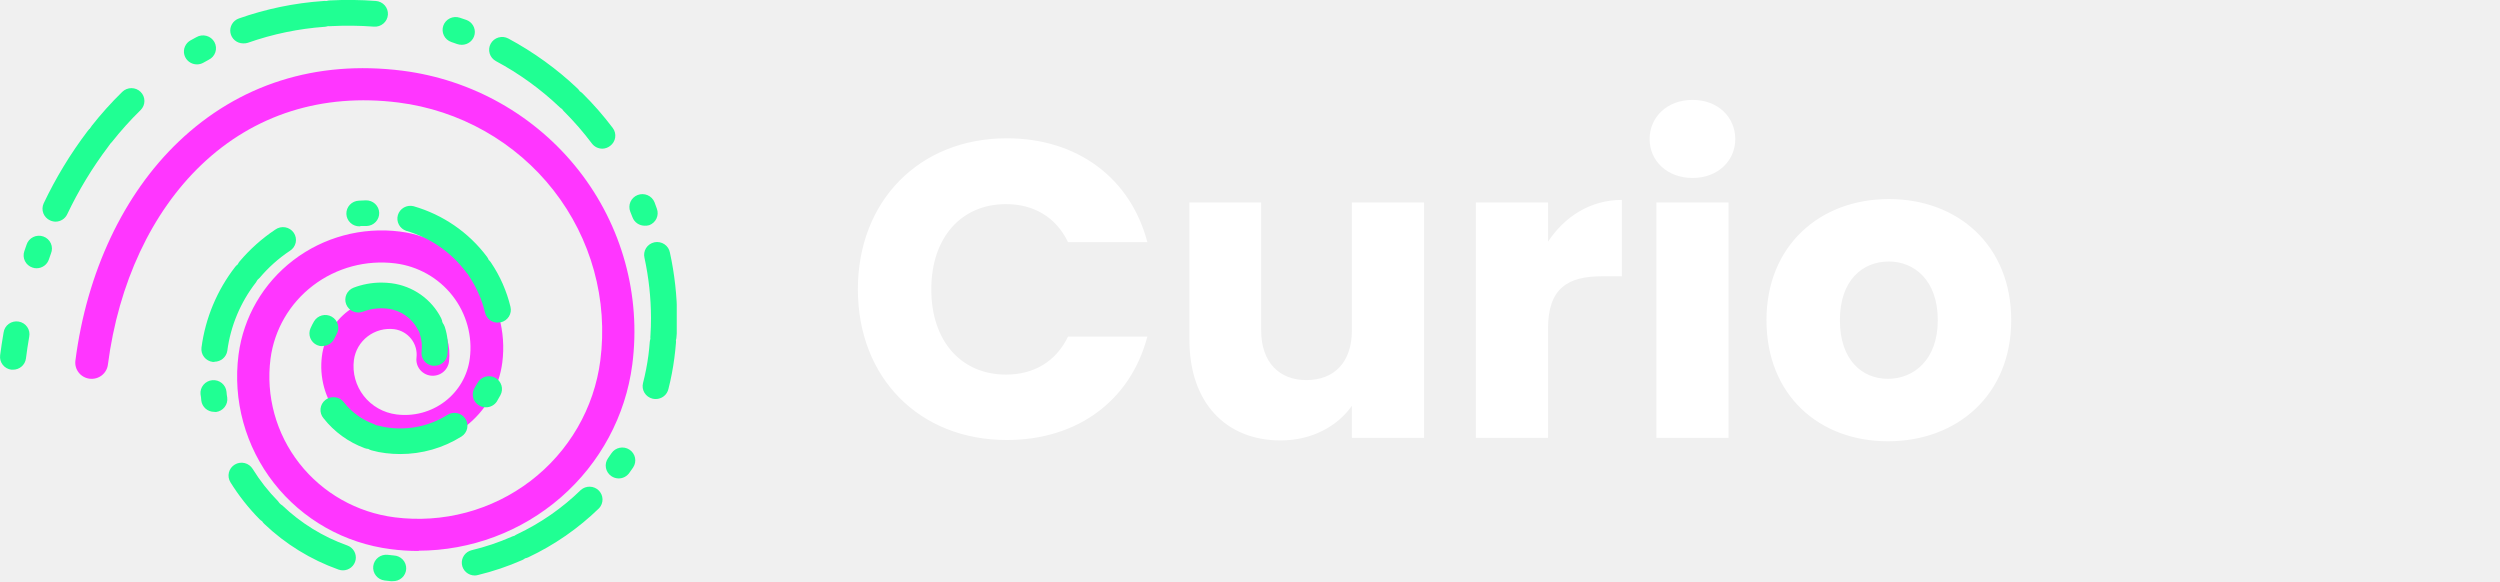
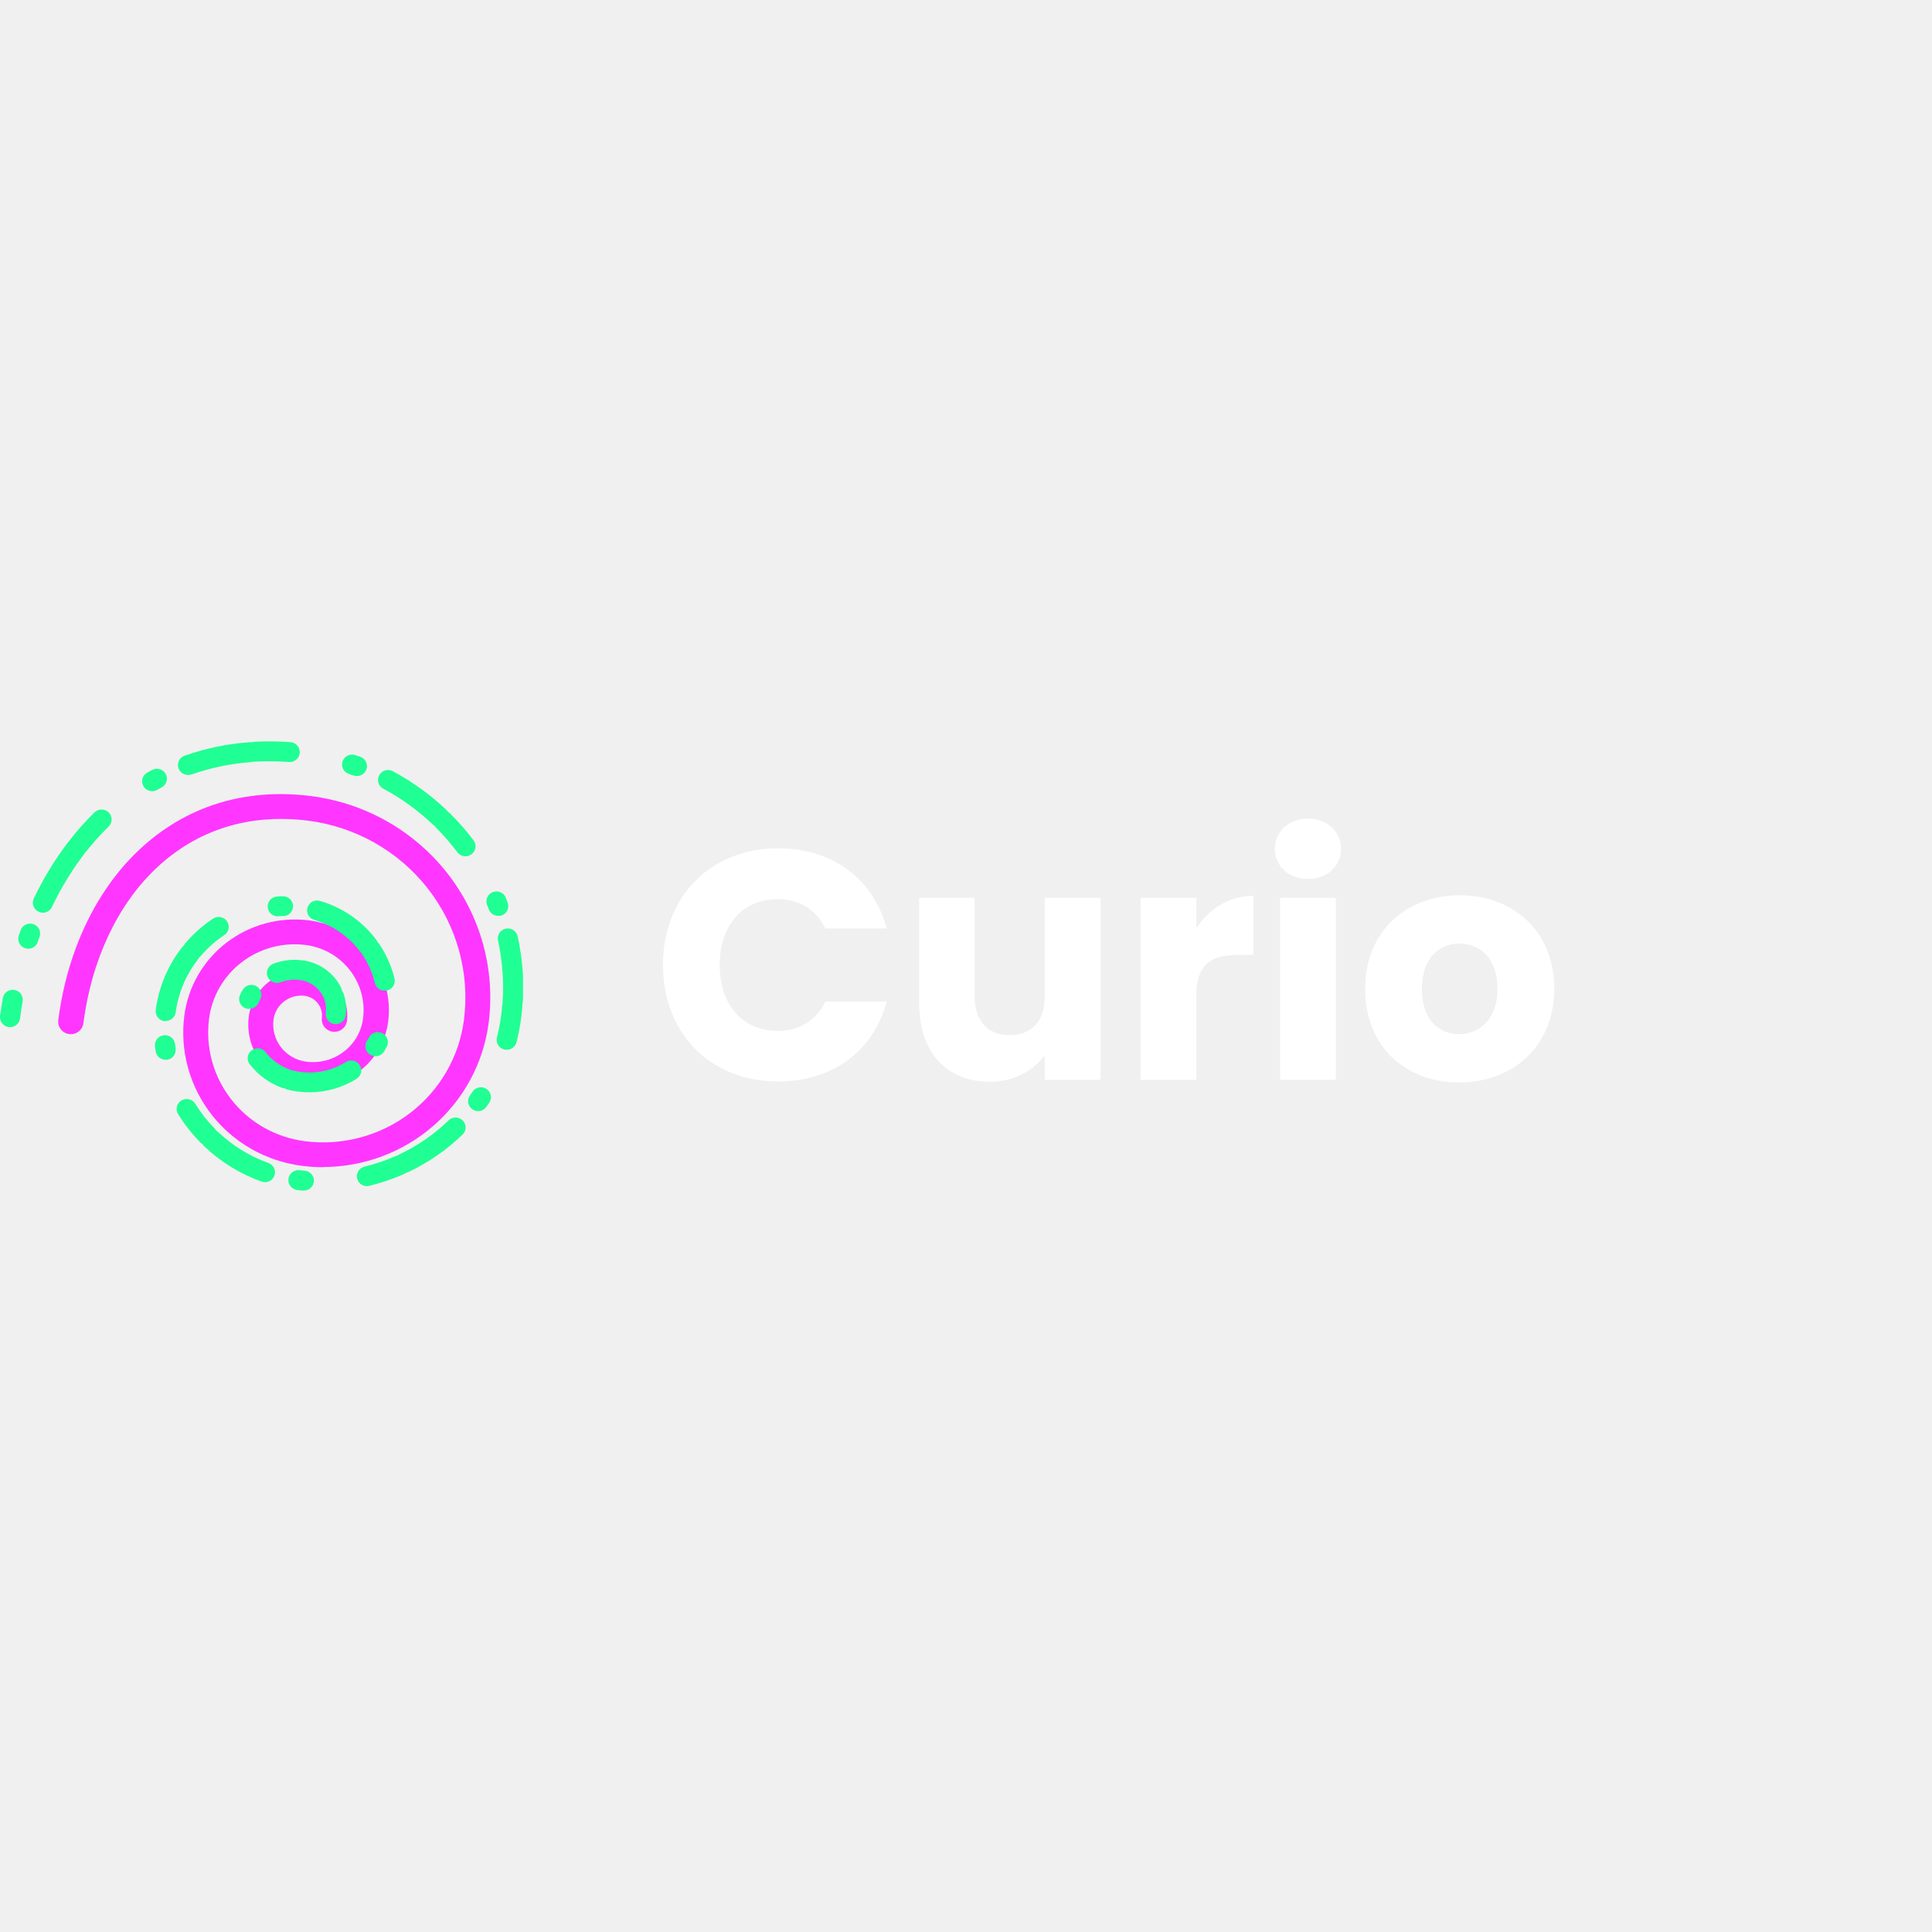
- <svg xmlns="http://www.w3.org/2000/svg" width="314" height="73" viewBox="0 0 314 73" fill="none">
-   <path d="M107.749 36.344C107.749 47.474 115.487 55.265 126.458 55.265C135.309 55.265 141.987 50.336 144.107 42.28H134.143C132.606 45.46 129.797 47.05 126.352 47.05C120.787 47.05 116.971 42.916 116.971 36.344C116.971 29.772 120.787 25.638 126.352 25.638C129.797 25.638 132.606 27.228 134.143 30.408H144.107C141.987 22.352 135.309 17.37 126.458 17.37C115.487 17.37 107.749 25.214 107.749 36.344ZM178.86 25.426H169.797V41.485C169.797 45.513 167.571 47.739 164.073 47.739C160.681 47.739 158.402 45.513 158.402 41.485V25.426H149.392V42.704C149.392 50.601 154.003 55.318 160.84 55.318C164.815 55.318 167.995 53.516 169.797 50.972V55H178.86V25.426ZM194.433 41.273C194.433 36.185 196.924 34.701 201.217 34.701H203.708V25.108C199.733 25.108 196.5 27.228 194.433 30.355V25.426H185.37V55H194.433V41.273ZM208.04 55H217.103V25.426H208.04V55ZM212.598 22.352C215.778 22.352 217.951 20.179 217.951 17.476C217.951 14.72 215.778 12.547 212.598 12.547C209.365 12.547 207.192 14.72 207.192 17.476C207.192 20.179 209.365 22.352 212.598 22.352ZM252.609 40.213C252.609 30.832 245.931 25.002 237.239 25.002C228.6 25.002 221.869 30.832 221.869 40.213C221.869 49.594 228.441 55.424 237.133 55.424C245.825 55.424 252.609 49.594 252.609 40.213ZM231.091 40.213C231.091 35.178 233.953 32.846 237.239 32.846C240.419 32.846 243.387 35.178 243.387 40.213C243.387 45.195 240.366 47.58 237.133 47.58C233.847 47.58 231.091 45.195 231.091 40.213Z" fill="white" />
-   <g clip-path="url(#clip0_121_9)">
+ <svg xmlns="http://www.w3.org/2000/svg" width="314.0" height="314.0" viewBox="0 0 314.0 314.0" fill="none">
+   <rect width="314.0" height="314.0" fill="none" />
+   <path d="M107.749 36.344C107.749 47.474 115.487 55.265 126.458 55.265C135.309 55.265 141.987 50.336 144.107 42.28H134.143C132.606 45.46 129.797 47.05 126.352 47.05C120.787 47.05 116.971 42.916 116.971 36.344C116.971 29.772 120.787 25.638 126.352 25.638C129.797 25.638 132.606 27.228 134.143 30.408H144.107C141.987 22.352 135.309 17.37 126.458 17.37C115.487 17.37 107.749 25.214 107.749 36.344ZM178.86 25.426H169.797V41.485C169.797 45.513 167.571 47.739 164.073 47.739C160.681 47.739 158.402 45.513 158.402 41.485V25.426H149.392V42.704C149.392 50.601 154.003 55.318 160.84 55.318C164.815 55.318 167.995 53.516 169.797 50.972V55H178.86V25.426ZM194.433 41.273C194.433 36.185 196.924 34.701 201.217 34.701H203.708V25.108C199.733 25.108 196.5 27.228 194.433 30.355V25.426H185.37V55H194.433V41.273ZM208.04 55H217.103V25.426H208.04V55ZM212.598 22.352C215.778 22.352 217.951 20.179 217.951 17.476C217.951 14.72 215.778 12.547 212.598 12.547C209.365 12.547 207.192 14.72 207.192 17.476C207.192 20.179 209.365 22.352 212.598 22.352ZM252.609 40.213C252.609 30.832 245.931 25.002 237.239 25.002C228.6 25.002 221.869 30.832 221.869 40.213C221.869 49.594 228.441 55.424 237.133 55.424C245.825 55.424 252.609 49.594 252.609 40.213ZM231.091 40.213C231.091 35.178 233.953 32.846 237.239 32.846C240.419 32.846 243.387 35.178 243.387 40.213C243.387 45.195 240.366 47.58 237.133 47.58C233.847 47.58 231.091 45.195 231.091 40.213Z" fill="white" transform="translate(0.0,120.5)" />
+   <g clip-path="url(#clip0_121_9)" transform="translate(0.0,120.5)">
    <path d="M52.59 69.202C51.422 69.203 50.255 69.128 49.096 68.977C46.215 68.613 43.434 67.693 40.913 66.268C38.392 64.843 36.18 62.942 34.403 60.672C32.626 58.403 31.319 55.81 30.557 53.042C29.794 50.274 29.592 47.384 29.961 44.538C30.577 39.839 33.056 35.573 36.853 32.675C40.649 29.778 45.455 28.486 50.215 29.082C54.129 29.581 57.682 31.593 60.096 34.676C62.51 37.76 63.586 41.664 63.089 45.53C62.884 47.115 62.365 48.645 61.562 50.031C60.758 51.418 59.686 52.635 58.406 53.612C57.127 54.589 55.664 55.307 54.103 55.726C52.542 56.145 50.913 56.256 49.308 56.052C47.972 55.884 46.682 55.457 45.512 54.796C44.343 54.135 43.317 53.253 42.492 52.2C41.668 51.148 41.062 49.945 40.709 48.66C40.356 47.376 40.263 46.036 40.434 44.716C40.578 43.607 40.941 42.537 41.503 41.567C42.065 40.597 42.815 39.745 43.71 39.062C44.606 38.378 45.629 37.875 46.721 37.583C47.813 37.29 48.953 37.212 50.076 37.355C51.991 37.608 53.728 38.596 54.91 40.105C56.093 41.614 56.626 43.523 56.395 45.417C56.361 45.682 56.275 45.938 56.141 46.169C56.007 46.401 55.828 46.605 55.615 46.768C55.401 46.932 55.157 47.052 54.897 47.123C54.636 47.193 54.364 47.212 54.096 47.179C53.828 47.146 53.57 47.061 53.335 46.928C53.1 46.796 52.894 46.62 52.729 46.409C52.563 46.198 52.441 45.957 52.37 45.7C52.298 45.443 52.279 45.174 52.313 44.909C52.41 44.073 52.173 43.232 51.651 42.566C51.13 41.9 50.365 41.462 49.521 41.346C48.328 41.199 47.126 41.525 46.176 42.252C45.226 42.979 44.606 44.047 44.451 45.224C44.348 46.019 44.405 46.827 44.618 47.6C44.831 48.374 45.196 49.098 45.692 49.732C46.189 50.367 46.807 50.898 47.511 51.296C48.216 51.694 48.993 51.952 49.798 52.053C50.87 52.19 51.959 52.116 53.003 51.837C54.047 51.557 55.024 51.077 55.879 50.424C56.735 49.771 57.451 48.958 57.988 48.031C58.525 47.104 58.871 46.082 59.007 45.022C59.368 42.215 58.586 39.381 56.834 37.142C55.081 34.904 52.501 33.443 49.66 33.081C45.973 32.62 42.252 33.621 39.312 35.866C36.372 38.11 34.453 41.415 33.977 45.054C33.373 49.739 34.678 54.469 37.603 58.205C40.528 61.94 44.835 64.376 49.578 64.978C52.583 65.361 55.636 65.155 58.56 64.373C61.485 63.59 64.225 62.245 66.623 60.416C69.022 58.587 71.031 56.308 72.537 53.711C74.043 51.114 75.016 48.249 75.4 45.28C75.888 41.508 75.62 37.677 74.61 34.007C73.6 30.337 71.868 26.899 69.513 23.89C67.157 20.881 64.225 18.36 60.883 16.47C57.541 14.58 53.855 13.359 50.035 12.876C40.483 11.675 31.928 14.376 25.307 20.689C19.046 26.655 14.874 35.581 13.552 45.804C13.518 46.069 13.432 46.325 13.298 46.556C13.164 46.788 12.985 46.992 12.772 47.155C12.559 47.319 12.315 47.439 12.054 47.51C11.794 47.58 11.521 47.599 11.254 47.566C10.986 47.533 10.727 47.448 10.492 47.315C10.257 47.183 10.051 47.007 9.886 46.796C9.72 46.585 9.598 46.344 9.527 46.087C9.455 45.83 9.436 45.561 9.47 45.296C10.907 34.162 15.519 24.39 22.434 17.794C29.985 10.594 39.692 7.514 50.517 8.877C59.304 9.989 67.285 14.502 72.704 21.423C78.123 28.345 80.537 37.109 79.416 45.788C78.572 52.24 75.383 58.169 70.442 62.471C65.5 66.772 59.144 69.153 52.558 69.17L52.59 69.202Z" fill="#FF36FF" />
    <path d="M1.641 46.433H1.429C1.216 46.406 1.01 46.338 0.824 46.233C0.638 46.128 0.475 45.987 0.343 45.819C0.212 45.652 0.116 45.46 0.06 45.255C0.004 45.051 -0.011 44.837 0.016 44.627C0.139 43.676 0.286 42.708 0.449 41.773C0.477 41.557 0.549 41.349 0.66 41.162C0.771 40.974 0.92 40.811 1.097 40.682C1.273 40.552 1.475 40.459 1.689 40.409C1.903 40.358 2.125 40.351 2.342 40.388C2.559 40.424 2.767 40.503 2.952 40.621C3.137 40.739 3.296 40.892 3.42 41.072C3.543 41.252 3.629 41.454 3.671 41.668C3.713 41.881 3.711 42.101 3.666 42.313C3.51 43.208 3.372 44.127 3.257 45.038C3.204 45.425 3.011 45.779 2.714 46.035C2.417 46.291 2.036 46.433 1.641 46.433Z" fill="#20FF93" />
    <path d="M4.604 33.694C4.423 33.697 4.243 33.667 4.074 33.605C3.87 33.537 3.683 33.43 3.521 33.29C3.36 33.151 3.228 32.981 3.133 32.791C3.039 32.6 2.983 32.394 2.969 32.182C2.955 31.97 2.984 31.758 3.053 31.558C3.143 31.299 3.233 31.05 3.331 30.751C3.395 30.542 3.502 30.348 3.644 30.181C3.787 30.014 3.962 29.877 4.16 29.779C4.358 29.681 4.573 29.623 4.794 29.61C5.015 29.597 5.236 29.628 5.445 29.702C5.653 29.776 5.844 29.891 6.006 30.04C6.168 30.189 6.297 30.369 6.387 30.569C6.476 30.768 6.523 30.984 6.526 31.203C6.528 31.421 6.485 31.638 6.4 31.84L6.147 32.565C6.044 32.89 5.839 33.175 5.561 33.377C5.284 33.58 4.949 33.691 4.604 33.694V33.694ZM6.996 27.841C6.756 27.84 6.519 27.788 6.302 27.687C6.105 27.6 5.928 27.476 5.78 27.32C5.632 27.165 5.517 26.983 5.441 26.783C5.365 26.584 5.33 26.372 5.338 26.159C5.346 25.946 5.396 25.736 5.486 25.543C7.005 22.342 8.851 19.302 10.996 16.472C11.119 16.288 11.278 16.131 11.465 16.01C11.652 15.889 11.861 15.807 12.081 15.77C12.301 15.732 12.526 15.739 12.743 15.791C12.96 15.842 13.164 15.937 13.342 16.07C13.52 16.202 13.669 16.369 13.78 16.561C13.89 16.752 13.959 16.964 13.984 17.183C14.008 17.402 13.986 17.624 13.92 17.834C13.854 18.045 13.746 18.24 13.601 18.407C11.595 21.063 9.866 23.913 8.441 26.913C8.312 27.186 8.108 27.417 7.853 27.581C7.597 27.744 7.301 27.834 6.996 27.841Z" fill="#20FF93" />
    <path d="M49.308 73H49.129L48.312 72.911C47.88 72.859 47.485 72.639 47.217 72.299C46.948 71.96 46.827 71.529 46.88 71.101C46.933 70.674 47.156 70.284 47.499 70.019C47.843 69.754 48.279 69.634 48.712 69.686L49.464 69.767C49.897 69.787 50.304 69.977 50.595 70.293C50.887 70.61 51.039 71.028 51.019 71.456C50.998 71.884 50.806 72.286 50.486 72.574C50.165 72.862 49.742 73.012 49.308 72.992V73ZM59.619 72.282C59.222 72.279 58.839 72.133 58.543 71.871C58.247 71.61 58.058 71.251 58.011 70.861C57.964 70.471 58.062 70.078 58.288 69.755C58.513 69.432 58.85 69.201 59.236 69.106C60.954 68.694 62.632 68.13 64.248 67.421C64.362 67.365 64.483 67.324 64.607 67.3C64.709 67.224 64.818 67.159 64.934 67.106C67.901 65.706 70.611 63.825 72.95 61.543C73.261 61.265 73.669 61.117 74.088 61.128C74.507 61.139 74.905 61.308 75.201 61.602C75.497 61.895 75.667 62.289 75.677 62.703C75.686 63.117 75.535 63.518 75.253 63.825C72.653 66.359 69.643 68.447 66.346 70.001C66.218 70.058 66.084 70.101 65.946 70.13C65.836 70.217 65.716 70.29 65.587 70.347C63.791 71.136 61.928 71.765 60.019 72.226C59.889 72.261 59.754 72.28 59.619 72.282V72.282ZM43.08 71.637C42.89 71.636 42.703 71.603 42.524 71.541C39.038 70.301 35.857 68.344 33.193 65.8C33.088 65.703 32.998 65.592 32.924 65.469C32.802 65.395 32.689 65.305 32.589 65.203C31.202 63.797 29.978 62.242 28.94 60.567C28.715 60.202 28.646 59.763 28.749 59.347C28.851 58.931 29.117 58.572 29.487 58.35C29.857 58.128 30.302 58.06 30.723 58.161C31.144 58.262 31.507 58.525 31.732 58.89C32.641 60.361 33.715 61.727 34.932 62.962C35.06 63.174 35.24 63.352 35.455 63.478C37.785 65.707 40.567 67.422 43.618 68.509C43.979 68.638 44.282 68.889 44.474 69.217C44.667 69.545 44.736 69.93 44.67 70.303C44.603 70.677 44.406 71.015 44.112 71.259C43.819 71.503 43.447 71.637 43.063 71.637H43.08ZM77.702 60.092C77.368 60.088 77.043 59.984 76.771 59.793C76.418 59.548 76.177 59.174 76.102 58.754C76.027 58.334 76.124 57.902 76.371 57.552L76.796 56.931C77.035 56.574 77.408 56.325 77.833 56.24C78.257 56.154 78.699 56.239 79.061 56.475C79.422 56.712 79.674 57.08 79.761 57.5C79.847 57.919 79.761 58.356 79.522 58.713C79.367 58.947 79.204 59.172 79.04 59.398C78.891 59.612 78.69 59.786 78.457 59.907C78.224 60.028 77.965 60.091 77.702 60.092V60.092ZM50.272 57.028C49.658 57.03 49.044 56.992 48.435 56.915C47.842 56.846 47.255 56.73 46.68 56.568C46.529 56.528 46.386 56.465 46.255 56.383C46.099 56.375 45.944 56.342 45.798 56.286C43.759 55.533 41.973 54.235 40.639 52.537C40.496 52.371 40.389 52.179 40.324 51.971C40.259 51.764 40.237 51.545 40.26 51.329C40.282 51.113 40.349 50.904 40.455 50.714C40.562 50.524 40.706 50.357 40.879 50.223C41.052 50.089 41.251 49.992 41.464 49.936C41.676 49.88 41.898 49.867 42.116 49.898C42.334 49.929 42.543 50.002 42.731 50.115C42.919 50.228 43.082 50.377 43.21 50.553C44.176 51.783 45.471 52.722 46.949 53.262C47.054 53.303 47.155 53.351 47.251 53.407C47.365 53.418 47.477 53.44 47.586 53.472C48 53.589 48.423 53.672 48.851 53.722C51.416 54.052 54.017 53.481 56.199 52.109C56.563 51.879 57.006 51.8 57.429 51.892C57.853 51.983 58.222 52.237 58.456 52.597C58.69 52.958 58.769 53.395 58.676 53.813C58.584 54.231 58.327 54.596 57.962 54.827C55.663 56.268 52.995 57.032 50.272 57.028ZM26.916 51.73C26.516 51.734 26.129 51.592 25.828 51.332C25.527 51.072 25.333 50.711 25.283 50.319C25.283 50.045 25.218 49.763 25.185 49.513C25.145 49.086 25.278 48.66 25.556 48.329C25.834 47.999 26.233 47.791 26.666 47.752C27.1 47.712 27.531 47.844 27.865 48.118C28.2 48.393 28.41 48.787 28.45 49.215C28.45 49.457 28.508 49.699 28.54 49.941C28.568 50.151 28.553 50.364 28.497 50.569C28.441 50.773 28.344 50.965 28.213 51.133C28.082 51.3 27.919 51.441 27.732 51.546C27.546 51.652 27.341 51.72 27.128 51.747L26.916 51.73ZM61.007 51.158C60.7 51.157 60.401 51.07 60.142 50.908C59.96 50.795 59.802 50.648 59.678 50.476C59.554 50.303 59.465 50.108 59.417 49.901C59.37 49.694 59.364 49.48 59.4 49.271C59.436 49.062 59.513 48.862 59.627 48.683C59.75 48.489 59.864 48.296 59.978 48.094C60.081 47.908 60.219 47.743 60.386 47.61C60.553 47.476 60.745 47.377 60.95 47.316C61.156 47.256 61.372 47.236 61.586 47.258C61.799 47.281 62.006 47.344 62.195 47.445C62.383 47.546 62.55 47.683 62.685 47.848C62.82 48.013 62.921 48.202 62.982 48.405C63.043 48.608 63.063 48.822 63.041 49.032C63.019 49.243 62.954 49.448 62.852 49.634C62.705 49.892 62.55 50.15 62.395 50.44C62.243 50.665 62.036 50.849 61.794 50.974C61.551 51.1 61.281 51.163 61.007 51.158ZM82.347 50.118C82.212 50.118 82.078 50.102 81.947 50.07C81.739 50.018 81.543 49.926 81.371 49.8C81.199 49.673 81.054 49.514 80.944 49.332C80.834 49.15 80.761 48.949 80.73 48.739C80.699 48.529 80.71 48.316 80.763 48.11C81.059 46.961 81.286 45.795 81.441 44.619C81.511 44.082 81.569 43.517 81.612 42.926C81.627 42.8 81.654 42.676 81.694 42.555C81.677 42.429 81.677 42.302 81.694 42.176C81.743 41.426 81.767 40.668 81.767 39.919C81.758 37.393 81.484 34.874 80.951 32.404C80.897 32.194 80.887 31.975 80.921 31.761C80.955 31.546 81.032 31.341 81.148 31.157C81.264 30.973 81.417 30.814 81.597 30.689C81.777 30.565 81.98 30.477 82.195 30.432C82.41 30.387 82.632 30.386 82.847 30.427C83.063 30.469 83.267 30.553 83.449 30.674C83.631 30.796 83.786 30.953 83.906 31.135C84.025 31.317 84.105 31.521 84.143 31.735C84.728 34.417 85.032 37.151 85.049 39.894C85.049 40.701 85.049 41.507 84.967 42.313C84.96 42.453 84.936 42.591 84.894 42.724C84.915 42.861 84.915 42.999 84.894 43.136C84.845 43.748 84.78 44.361 84.698 44.974C84.529 46.28 84.281 47.575 83.955 48.852C83.874 49.213 83.671 49.536 83.378 49.767C83.085 49.997 82.721 50.121 82.347 50.118V50.118ZM26.932 45.458H26.72C26.507 45.431 26.301 45.363 26.115 45.257C25.929 45.152 25.766 45.011 25.634 44.844C25.503 44.676 25.407 44.484 25.351 44.28C25.295 44.075 25.28 43.862 25.307 43.652C25.795 39.959 27.259 36.457 29.552 33.501C29.643 33.389 29.747 33.289 29.863 33.202C29.923 33.068 30.003 32.943 30.099 32.831C31.393 31.3 32.9 29.957 34.573 28.84C34.75 28.711 34.952 28.619 35.166 28.569C35.38 28.519 35.602 28.512 35.819 28.549C36.035 28.586 36.243 28.665 36.427 28.783C36.612 28.901 36.771 29.054 36.894 29.234C37.018 29.414 37.103 29.617 37.145 29.83C37.187 30.044 37.185 30.263 37.139 30.475C37.093 30.688 37.004 30.889 36.877 31.067C36.751 31.244 36.589 31.395 36.402 31.509C34.98 32.457 33.702 33.6 32.606 34.904C32.524 34.995 32.434 35.079 32.336 35.154C32.283 35.263 32.22 35.369 32.148 35.468C30.202 37.972 28.96 40.94 28.548 44.071C28.488 44.451 28.292 44.798 27.995 45.047C27.699 45.297 27.322 45.434 26.932 45.434V45.458ZM40.483 43.482C40.256 43.483 40.031 43.436 39.822 43.345C39.429 43.169 39.122 42.846 38.969 42.447C38.816 42.048 38.829 41.606 39.006 41.217C39.134 40.927 39.278 40.644 39.439 40.37C39.546 40.186 39.689 40.025 39.859 39.896C40.029 39.767 40.223 39.672 40.431 39.617C40.638 39.562 40.854 39.548 41.067 39.575C41.28 39.603 41.485 39.672 41.671 39.778C41.857 39.883 42.02 40.024 42.151 40.193C42.282 40.361 42.378 40.553 42.434 40.757C42.489 40.962 42.504 41.176 42.476 41.386C42.448 41.596 42.379 41.799 42.271 41.983C42.173 42.16 42.075 42.353 41.986 42.547C41.85 42.825 41.636 43.059 41.37 43.22C41.103 43.382 40.796 43.464 40.483 43.458V43.482ZM53.945 42.289C53.642 42.29 53.345 42.207 53.087 42.05C52.829 41.894 52.62 41.669 52.484 41.402C52.125 40.695 51.595 40.085 50.942 39.627C50.289 39.169 49.532 38.876 48.737 38.774C47.674 38.637 46.594 38.765 45.594 39.145C45.394 39.221 45.18 39.257 44.965 39.252C44.75 39.247 44.539 39.2 44.342 39.113C44.146 39.027 43.969 38.904 43.821 38.75C43.673 38.596 43.557 38.415 43.48 38.217C43.402 38.019 43.365 37.808 43.371 37.596C43.376 37.384 43.424 37.175 43.511 36.981C43.598 36.787 43.723 36.612 43.879 36.466C44.035 36.32 44.218 36.205 44.418 36.129C45.532 35.709 46.713 35.493 47.904 35.492C48.322 35.495 48.739 35.522 49.153 35.573C50.48 35.742 51.744 36.231 52.834 36.995C53.924 37.76 54.808 38.778 55.407 39.959C55.599 40.342 55.63 40.784 55.492 41.19C55.354 41.595 55.059 41.929 54.672 42.12C54.445 42.225 54.196 42.275 53.945 42.265V42.289ZM62.558 40.523C62.183 40.533 61.816 40.415 61.518 40.189C61.221 39.963 61.012 39.642 60.925 39.282C60.543 37.668 59.874 36.134 58.95 34.75C58.877 34.655 58.819 34.549 58.778 34.436C58.686 34.357 58.604 34.268 58.533 34.17C56.673 31.68 54.038 29.862 51.031 28.994C50.63 28.863 50.295 28.584 50.099 28.215C49.901 27.845 49.857 27.415 49.974 27.014C50.092 26.614 50.361 26.273 50.728 26.065C51.094 25.857 51.527 25.797 51.937 25.898C55.637 26.962 58.881 29.197 61.17 32.259C61.257 32.379 61.328 32.509 61.383 32.646C61.492 32.743 61.589 32.854 61.668 32.977C62.811 34.674 63.64 36.557 64.117 38.54C64.167 38.746 64.175 38.961 64.141 39.17C64.106 39.38 64.031 39.58 63.918 39.761C63.805 39.941 63.657 40.098 63.482 40.222C63.308 40.346 63.11 40.435 62.901 40.483C62.787 40.498 62.673 40.503 62.558 40.499V40.523ZM45.194 28.429C44.98 28.437 44.766 28.402 44.565 28.328C44.364 28.254 44.18 28.141 44.023 27.997C43.866 27.852 43.739 27.679 43.65 27.486C43.561 27.293 43.512 27.085 43.504 26.873C43.497 26.661 43.531 26.45 43.606 26.252C43.682 26.053 43.796 25.871 43.942 25.716C44.088 25.561 44.264 25.436 44.459 25.348C44.654 25.261 44.865 25.212 45.08 25.204L45.945 25.164C46.159 25.157 46.373 25.193 46.574 25.268C46.774 25.343 46.958 25.457 47.114 25.602C47.27 25.747 47.396 25.921 47.484 26.114C47.572 26.308 47.62 26.516 47.627 26.728C47.633 26.94 47.597 27.151 47.521 27.349C47.445 27.547 47.33 27.728 47.183 27.882C47.036 28.037 46.86 28.161 46.664 28.248C46.468 28.334 46.257 28.383 46.043 28.389H45.308L45.194 28.429ZM80.967 28.349C80.634 28.347 80.309 28.245 80.036 28.057C79.763 27.868 79.555 27.601 79.441 27.292C79.351 27.058 79.261 26.825 79.163 26.591C79.004 26.192 79.012 25.747 79.185 25.354C79.358 24.961 79.682 24.652 80.085 24.495C80.489 24.337 80.94 24.345 81.338 24.516C81.736 24.687 82.049 25.007 82.208 25.406L82.502 26.212C82.652 26.613 82.635 27.056 82.455 27.445C82.274 27.834 81.945 28.135 81.539 28.284C81.353 28.337 81.16 28.358 80.967 28.349V28.349ZM75.653 18.673C75.399 18.673 75.149 18.615 74.922 18.503C74.696 18.391 74.499 18.229 74.346 18.028C73.278 16.604 72.107 15.257 70.844 13.997C70.749 13.906 70.666 13.803 70.599 13.691C70.488 13.63 70.387 13.554 70.297 13.465C67.903 11.189 65.209 9.242 62.289 7.676C62.1 7.575 61.933 7.438 61.798 7.273C61.663 7.108 61.562 6.919 61.501 6.716C61.44 6.512 61.42 6.299 61.443 6.088C61.465 5.877 61.529 5.673 61.632 5.487C61.734 5.3 61.873 5.136 62.039 5.002C62.206 4.869 62.398 4.769 62.604 4.709C62.809 4.649 63.025 4.629 63.239 4.651C63.452 4.673 63.659 4.737 63.848 4.838C67.022 6.545 69.951 8.662 72.559 11.135C72.659 11.233 72.747 11.345 72.82 11.465C72.942 11.534 73.054 11.618 73.154 11.715C74.526 13.075 75.797 14.53 76.959 16.069C77.087 16.238 77.181 16.431 77.234 16.636C77.287 16.841 77.299 17.055 77.269 17.265C77.239 17.474 77.167 17.676 77.058 17.858C76.948 18.04 76.804 18.2 76.632 18.327C76.362 18.538 76.03 18.66 75.685 18.673H75.653ZM12.792 18.423C12.429 18.424 12.075 18.305 11.788 18.085C11.619 17.954 11.478 17.792 11.373 17.607C11.267 17.422 11.2 17.219 11.174 17.009C11.148 16.798 11.165 16.585 11.222 16.381C11.28 16.177 11.378 15.986 11.511 15.819C12.697 14.311 13.982 12.881 15.356 11.538C15.508 11.389 15.689 11.27 15.887 11.19C16.086 11.11 16.298 11.069 16.513 11.069C16.727 11.07 16.939 11.112 17.137 11.194C17.335 11.276 17.515 11.396 17.666 11.546C17.817 11.696 17.937 11.874 18.018 12.07C18.1 12.267 18.141 12.476 18.14 12.688C18.14 12.9 18.097 13.11 18.014 13.305C17.931 13.501 17.81 13.678 17.658 13.828C16.382 15.076 15.188 16.404 14.082 17.802C13.932 17.993 13.74 18.148 13.521 18.255C13.302 18.363 13.062 18.42 12.817 18.423H12.792ZM24.744 8.087C24.383 8.089 24.03 7.973 23.743 7.757C23.455 7.54 23.249 7.236 23.155 6.891C23.062 6.546 23.087 6.18 23.227 5.851C23.367 5.522 23.613 5.247 23.928 5.071L24.654 4.676C24.843 4.564 25.053 4.49 25.271 4.46C25.49 4.43 25.712 4.444 25.925 4.501C26.138 4.558 26.337 4.657 26.51 4.792C26.683 4.927 26.826 5.095 26.932 5.286C27.037 5.478 27.102 5.688 27.123 5.905C27.144 6.122 27.12 6.34 27.053 6.548C26.986 6.755 26.877 6.947 26.733 7.112C26.588 7.277 26.412 7.411 26.213 7.506L25.544 7.877C25.307 8.01 25.041 8.082 24.768 8.087H24.744ZM57.978 5.628C57.786 5.627 57.596 5.594 57.415 5.531L56.697 5.281C56.286 5.143 55.948 4.85 55.757 4.466C55.566 4.082 55.536 3.638 55.676 3.233C55.816 2.828 56.113 2.494 56.502 2.305C56.89 2.116 57.339 2.087 57.75 2.225L58.566 2.499C58.928 2.629 59.231 2.88 59.423 3.209C59.615 3.538 59.684 3.924 59.617 4.298C59.549 4.671 59.35 5.01 59.055 5.253C58.76 5.497 58.387 5.629 58.003 5.628H57.978ZM30.54 5.45C30.157 5.448 29.787 5.313 29.495 5.068C29.202 4.824 29.006 4.485 28.941 4.112C28.876 3.739 28.946 3.356 29.138 3.028C29.33 2.701 29.633 2.451 29.993 2.322C33.405 1.118 36.967 0.38 40.581 0.129C40.72 0.109 40.86 0.109 40.998 0.129C41.13 0.089 41.267 0.064 41.406 0.056C43.34 -0.047 45.279 -0.025 47.21 0.121C47.425 0.137 47.634 0.194 47.826 0.29C48.018 0.386 48.189 0.518 48.329 0.679C48.469 0.84 48.576 1.026 48.643 1.228C48.71 1.43 48.737 1.643 48.721 1.854C48.705 2.066 48.646 2.273 48.55 2.462C48.453 2.652 48.319 2.821 48.156 2.959C47.993 3.098 47.804 3.203 47.6 3.27C47.395 3.336 47.18 3.362 46.965 3.346C45.178 3.212 43.384 3.191 41.594 3.282C41.464 3.298 41.332 3.298 41.202 3.282C41.08 3.321 40.954 3.348 40.826 3.362C37.514 3.598 34.248 4.276 31.12 5.378C30.94 5.433 30.753 5.458 30.565 5.45H30.54Z" fill="#20FF93" />
    <path d="M54.574 45.941H54.362C54.149 45.915 53.944 45.847 53.757 45.741C53.571 45.636 53.408 45.495 53.277 45.328C53.145 45.16 53.049 44.968 52.993 44.764C52.937 44.559 52.922 44.346 52.95 44.135C53.04 43.434 52.973 42.721 52.754 42.047C52.62 41.64 52.657 41.197 52.854 40.816C53.052 40.435 53.394 40.147 53.807 40.015C54.219 39.884 54.668 39.92 55.053 40.115C55.439 40.31 55.731 40.648 55.864 41.056C56.233 42.181 56.345 43.373 56.191 44.547C56.137 44.933 55.944 45.287 55.647 45.543C55.35 45.8 54.969 45.941 54.574 45.941Z" fill="#20FF93" />
  </g>
-   <defs>
+   <defs transform="translate(0.0,120.5)">
    <clipPath id="clip0_121_9">
      <rect width="85" height="73" fill="white" />
    </clipPath>
  </defs>
</svg>
